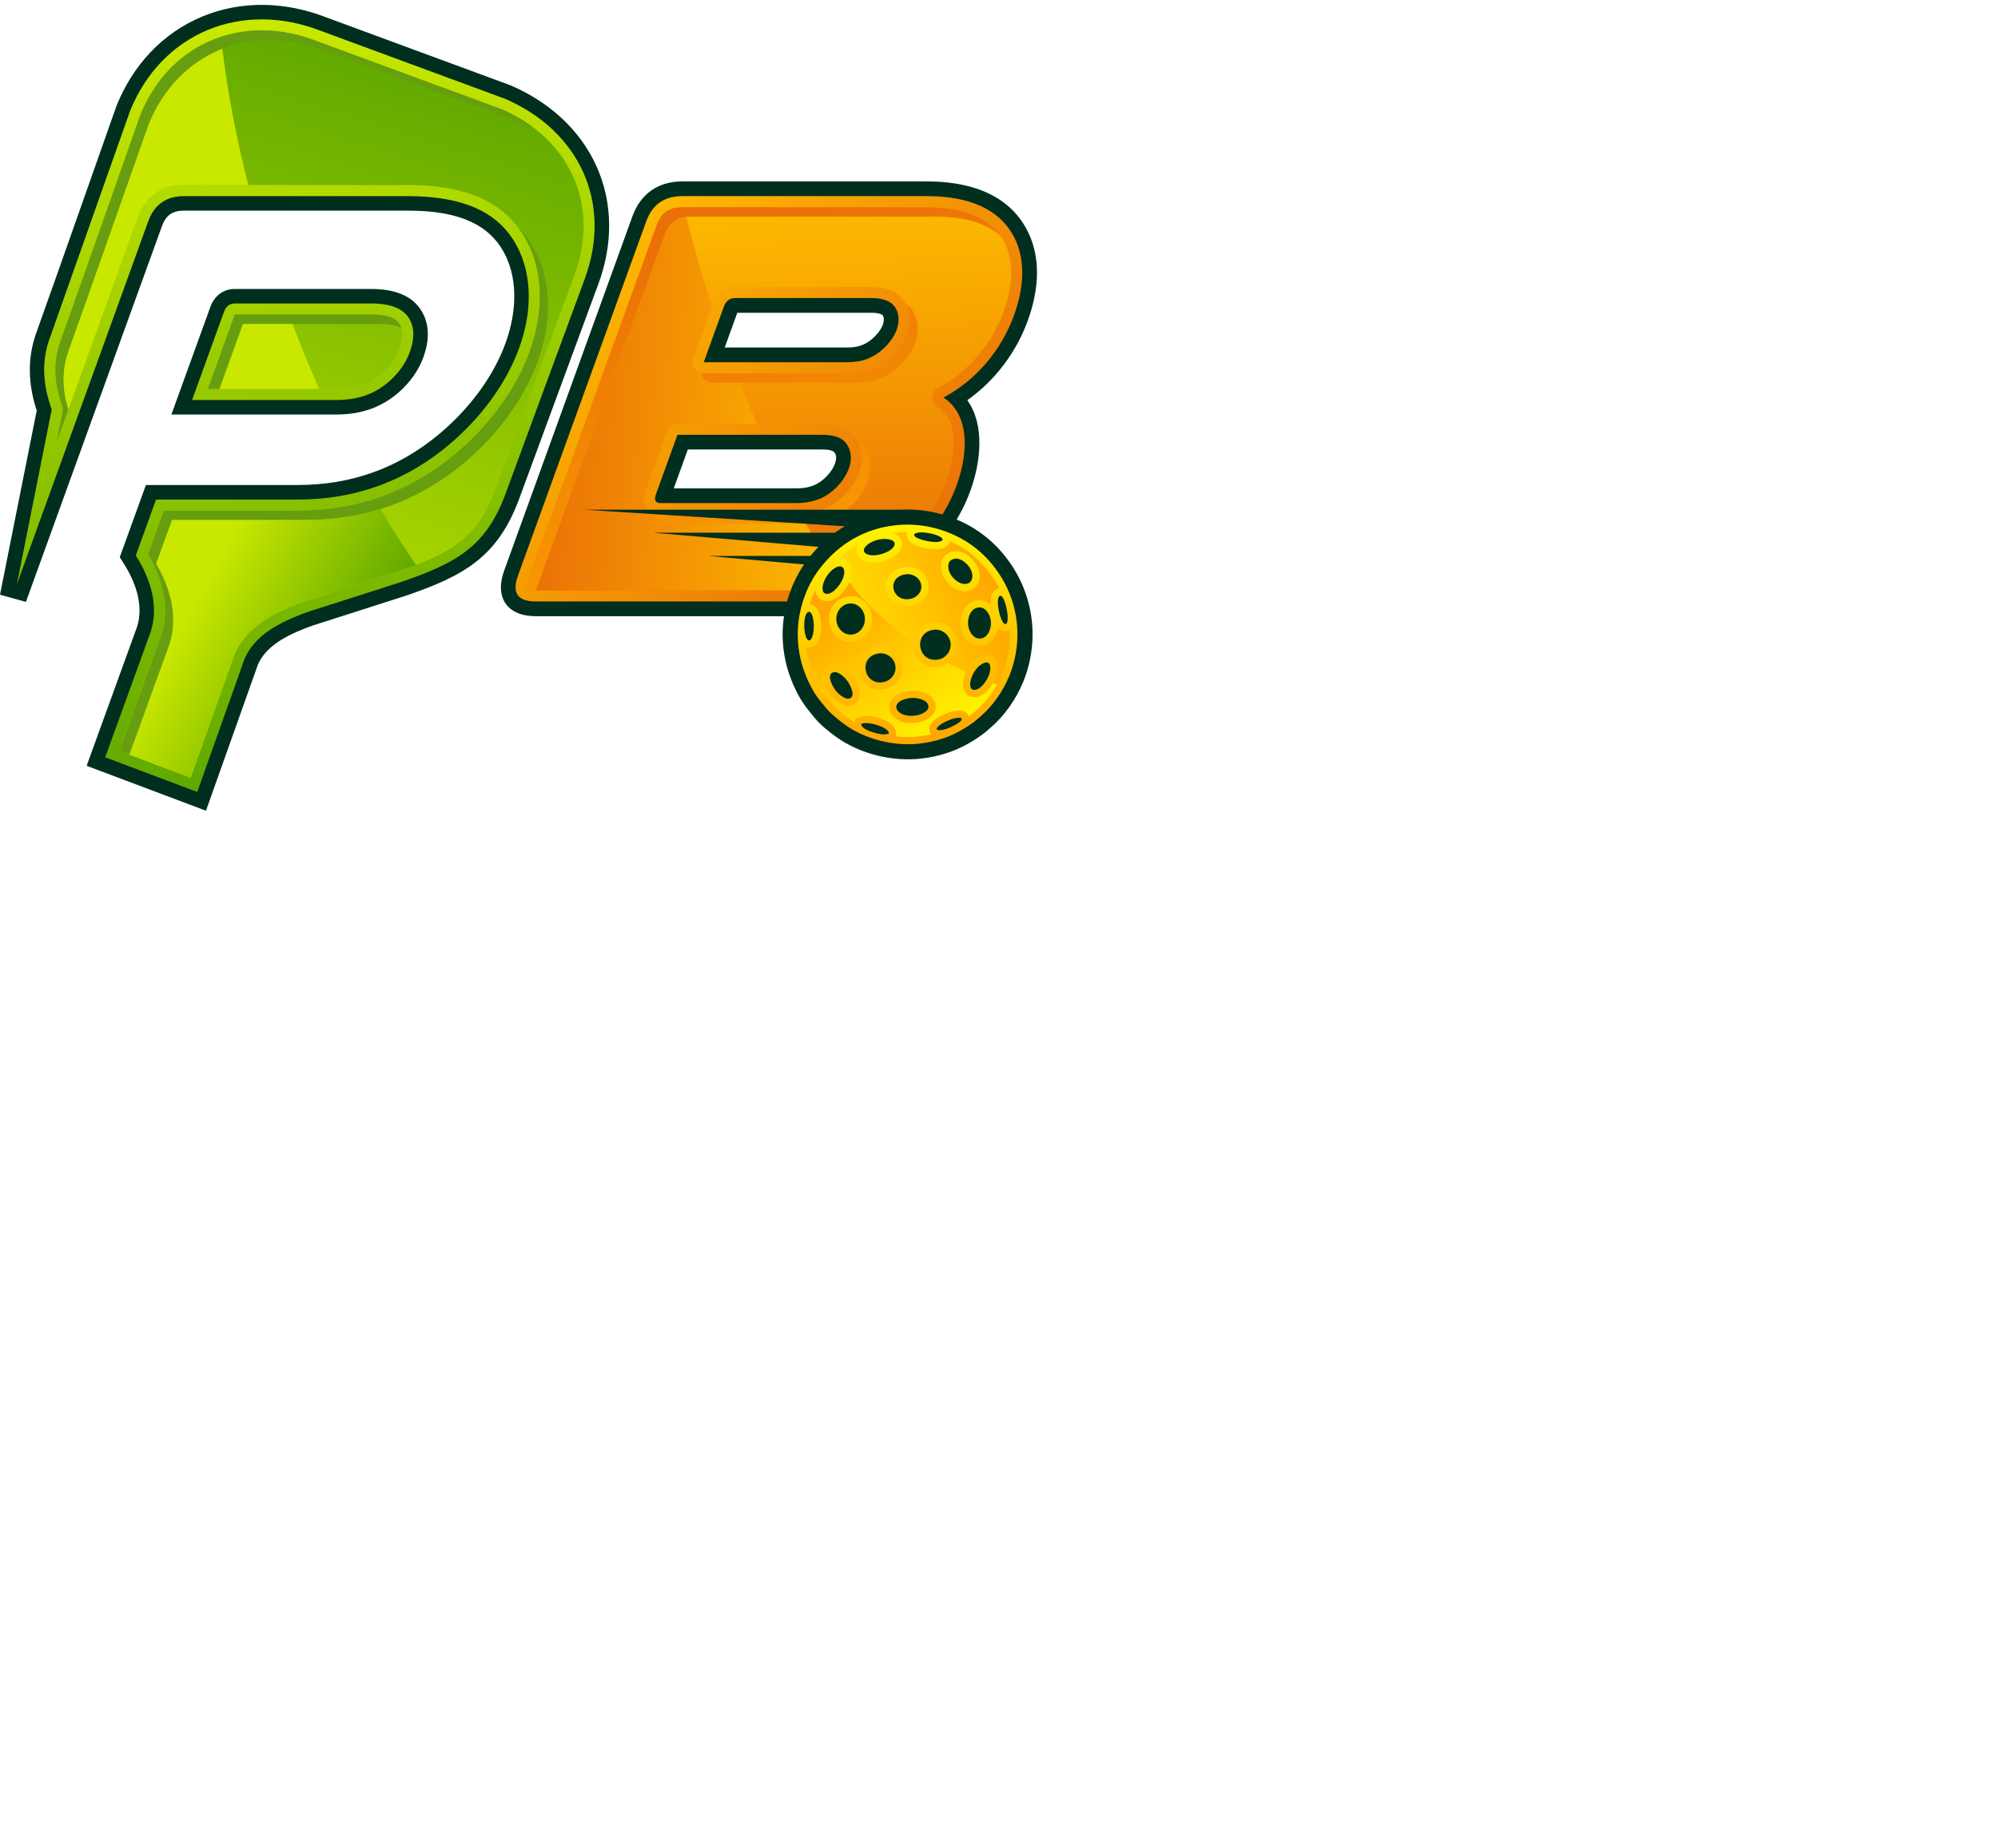
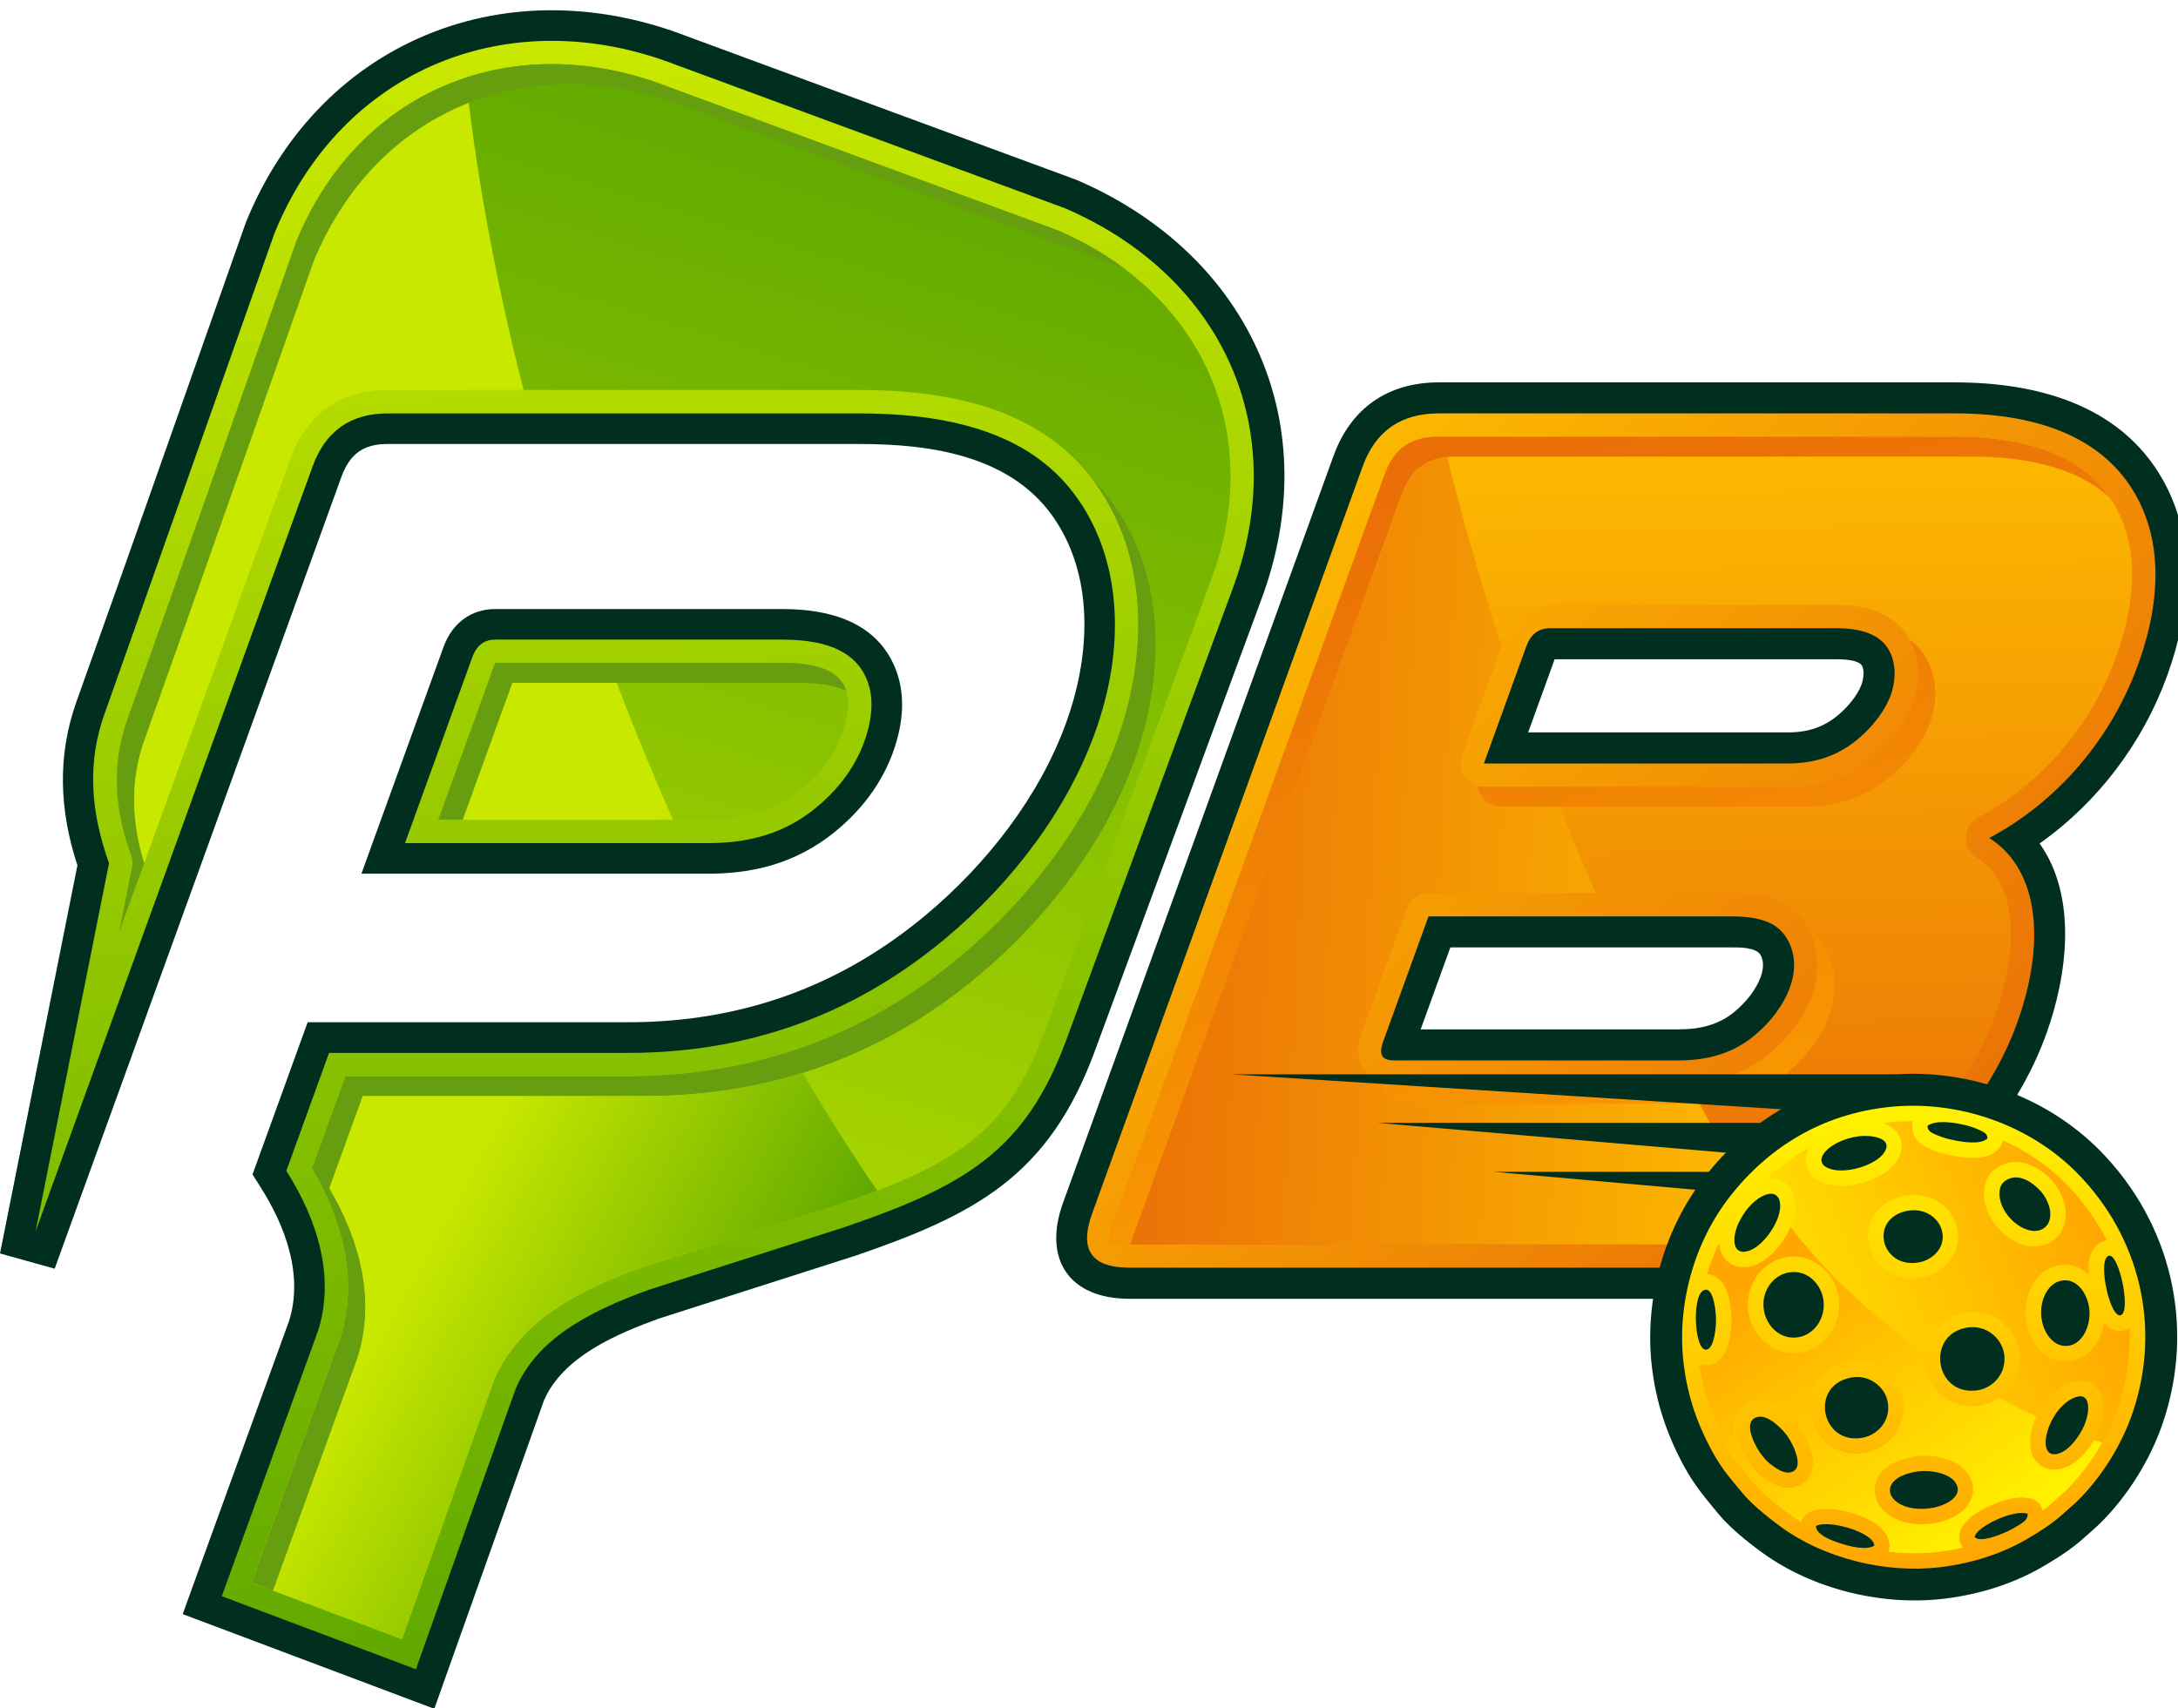
- <svg xmlns="http://www.w3.org/2000/svg" xmlns:xlink="http://www.w3.org/1999/xlink" viewBox="0 0 986.49 911.92">
+ <svg xmlns="http://www.w3.org/2000/svg" xmlns:xlink="http://www.w3.org/1999/xlink" viewBox="0 0 510 400">
  <defs>
    <clipPath id="clippath">
      <path d="M347.47,178.81l9.86-27.23c1.07-2.96,2.79-4.44,5.75-4.44h66.97c7.4,0,11.05,2.34,12.66,5.92,1.18,2.63,1.3,6.22.02,9.77-1.29,3.55-4.06,7.1-7.09,9.77-4.36,3.84-9.65,6.22-17.05,6.22h-71.11ZM334.51,214.63h70.81c7.99,0,11.41,2.06,13.35,5.62,1.61,2.95,1.98,6.81.48,10.95-1.5,4.14-4.36,8-8.22,11.25-4.23,3.56-9.84,5.92-17.83,5.92h-66.67c-2.96,0-3.61-1.48-2.54-4.44l10.61-29.3ZM336.9,96.82c-8.88,0-14.82,4.15-17.82,12.43l-63.33,174.93c-3.11,8.58-.17,12.73,8.71,12.73h123.79c23.68,0,41.86-7.69,56.61-19.83,12.23-10.06,22.27-23.09,27.41-37.3,6.64-18.35,5.57-35.81-6.45-43.51,16.13-8.58,28.59-23.38,34.81-40.55,6.11-16.87,4.96-30.17-.63-39.96-7.09-12.41-21.26-18.94-42.28-18.94h-120.83Z" style="fill:none;" />
    </clipPath>
    <linearGradient id="linear-gradient" x1="297.74" y1="117.96" x2="461.6" y2="275.72" gradientUnits="userSpaceOnUse">
      <stop offset="0" stop-color="#fdba00" />
      <stop offset="1" stop-color="#ea6f07" />
    </linearGradient>
    <clipPath id="clippath-1">
      <path d="M342.34,176.96l9.86-27.23c1.8-4.98,5.46-8.04,10.88-8.04h66.97c7.21,0,14.45,2.03,17.64,9.15,1.94,4.33,1.76,9.45.17,13.85-1.65,4.55-4.99,8.82-8.61,12-5.94,5.23-12.74,7.58-20.66,7.58h-71.11c-1.83,0-3.41-.82-4.47-2.32-1.05-1.5-1.29-3.26-.66-4.99M334.51,209.17h70.81c7.38,0,14.35,1.53,18.14,8.46,2.62,4.78,2.65,10.37.82,15.43-1.93,5.34-5.52,9.93-9.83,13.56-6.13,5.16-13.42,7.2-21.34,7.2h-66.67c-7.04,0-9.94-5.46-7.67-11.75l10.61-29.3c.8-2.2,2.79-3.6,5.13-3.6ZM336.9,102.28c-6.54,0-10.46,2.68-12.69,8.83l-63.33,174.93c-.28.78-1.23,3.81-.78,4.62.59.66,3.58.79,4.36.79h123.79c20.09,0,37.61-5.81,53.14-18.59,11.13-9.16,20.81-21.31,25.75-34.94,3.9-10.78,7.45-29.56-4.26-37.06-1.68-1.07-2.59-2.82-2.51-4.81.08-1.99,1.13-3.66,2.89-4.59,14.95-7.96,26.49-21.71,32.24-37.59,4.07-11.24,5.97-24.53-.24-35.39-7.53-13.18-23.54-16.2-37.54-16.2h-120.83Z" style="clip-rule:evenodd; fill:none;" />
    </clipPath>
    <linearGradient id="linear-gradient-2" x1="378.72" y1="102.25" x2="382.4" y2="291.42" xlink:href="#linear-gradient" />
    <clipPath id="clippath-2">
      <path d="M94.84,197.46l15.75-43.51c1.07-2.96,2.98-4.14,5.35-4.14h67.26c11.54,0,17.16,3.51,19.58,8.88,1.85,4.1,1.71,9.18-.43,15.1-2.04,5.62-5.55,10.34-9.88,14.21-6.6,5.9-14.68,9.47-26.52,9.47h-71.11ZM74.4,311.91c-7.49,20.65-14.98,41.3-22.47,61.95,15.15,5.7,30.31,11.41,45.46,17.11,7.78-21.88,15.56-43.77,23.34-65.65,4.93-11.51,16.59-17.94,31.26-23.25,15.3-4.9,30.6-9.79,45.89-14.69,28.03-9.6,42.2-17.8,51.77-43.71,11.25-30.66,22.58-61.3,33.88-91.94h0s5.09-13.78,5.09-13.78l.12-.33c13.9-37.76-3.01-73.21-39.39-88.85L158.51,15.27c-39.13-15.27-78.67.86-94.29,39.5-14.9,42.15-24.64,69.72-39.54,111.87-4.54,12.18-3.29,23.95.85,35.54h0s-17.21,86.28-17.21,86.28l25.08-69.28,10.62-29.34,29.17-80.58c3-8.29,8.94-12.43,17.52-12.43h110.48c28.41,0,43.77,8.29,52.26,21.61,8.88,13.91,10.2,33.15,2.91,53.28-6.43,17.76-19.01,34.68-34.82,47.95-19.47,16.33-43.79,26.94-74.57,26.94h-69.92l-10,27.62c7.5,11.83,11.44,25.13,7.35,37.7Z" style="fill:none;" />
    </clipPath>
    <linearGradient id="linear-gradient-3" x1="170.81" y1="390.25" x2="140.92" y2="10.46" gradientUnits="userSpaceOnUse">
      <stop offset="0" stop-color="#5fa800" />
      <stop offset="1" stop-color="#c9e800" />
    </linearGradient>
    <clipPath id="clippath-3">
      <path d="M102.62,192.01h63.33c8.89,0,16.22-2.13,22.88-8.09,3.71-3.31,6.68-7.29,8.38-12,1.21-3.35,2.12-7.6.59-11-2.32-5.16-9.76-5.67-14.6-5.67h-67.24c-.1.17-.2.42-.24.55l-13.1,36.2ZM58.9,370.65c11.74,4.42,23.48,8.84,35.22,13.26,7.16-20.14,14.32-40.28,21.48-60.42.04-.11.08-.21.13-.32,6.11-14.25,20.63-21.24,34.41-26.23.07-.03.13-.04.19-.07,15.3-4.9,30.6-9.8,45.84-14.68,10.45-3.58,22.36-7.92,31.16-14.84,8.56-6.74,13.48-15.45,17.2-25.57,10.91-29.67,21.86-59.32,32.8-88.98h0s6.3-17.07,6.3-17.07c12.93-35.03-2.8-67.42-35.74-81.7l-36.78-13.56-3.1-1.13h0s-51.38-18.96-51.38-18.96c-.03-.01-.06-.02-.1-.04-16.73-6.53-35.12-7.48-51.88-.51-16.61,6.91-28.61,20.34-35.32,36.86-13.17,37.26-26.19,74.56-39.5,111.77-3.86,10.78-2.95,21.25.85,31.87.35.97.41,1.89.21,2.9l-3.05,15.3,40.24-111.15c3.74-10.33,11.64-16.03,22.65-16.03h110.48c21.77,0,44.36,4.53,56.86,24.13,11.09,17.38,10.24,39.28,3.44,58.07-7.06,19.49-20.66,37.03-36.45,50.27-22.53,18.9-48.67,28.21-78.08,28.21h-66.1l-7.81,21.56c7.1,12.09,11,26.23,6.51,39.99-.02.06-.04.11-.06.17-6.88,18.96-13.76,37.92-20.64,56.88Z" style="fill:none;" />
    </clipPath>
    <linearGradient id="linear-gradient-4" x1="214.55" y1="26.09" x2="107.75" y2="371.41" xlink:href="#linear-gradient-3" />
    <clipPath id="clippath-4">
      <path d="M447.2,149.86c.17.31.33.64.48.97,1.94,4.33,1.76,9.45.17,13.85-1.65,4.55-4.99,8.82-8.61,12-5.94,5.23-12.74,7.58-20.66,7.58h-71.11c-.48,0-.94-.06-1.38-.16.1.88.42,1.73.97,2.52,1.05,1.5,2.63,2.32,4.47,2.32h71.11c7.92,0,14.72-2.35,20.66-7.58,3.62-3.19,6.96-7.45,8.61-12,1.59-4.41,1.77-9.52-.17-13.85-1.09-2.44-2.66-4.28-4.54-5.65M423.35,217.45l.11.19c2.62,4.78,2.65,10.37.82,15.43-1.93,5.34-5.52,9.93-9.83,13.56-6.13,5.16-13.42,7.2-21.34,7.2h-66.67c-1.57,0-2.94-.27-4.08-.77.86,3.23,3.67,5.44,8.14,5.44h66.67c7.92,0,15.22-2.04,21.34-7.2,4.32-3.63,7.9-8.23,9.83-13.56,1.83-5.06,1.8-10.64-.82-15.43-1.13-2.07-2.54-3.65-4.16-4.86ZM468.07,206.33c-.91-1.58-2.07-3.02-3.52-4.24.29,1.42,1.12,2.63,2.4,3.45.39.25.76.51,1.12.79ZM336.9,102.28c-6.54,0-10.46,2.68-12.69,8.83l-63.33,174.93c-.28.78-1.23,3.81-.78,4.62.59.66,3.58.79,4.36.79h.23c.1-.32.19-.58.24-.74l63.33-174.93c2.23-6.16,6.16-8.83,12.69-8.83h120.83c11.3,0,23.91,1.97,32.31,9.66-7.93-11.6-23.06-14.33-36.37-14.33h-120.83Z" style="clip-rule:evenodd; fill:none;" />
    </clipPath>
    <linearGradient id="linear-gradient-5" x1="405.74" y1="302.6" x2="352.92" y2="109.1" gradientUnits="userSpaceOnUse">
      <stop offset="0" stop-color="#fda200" />
      <stop offset="1" stop-color="#ea6f07" />
    </linearGradient>
    <clipPath id="clippath-5">
      <path d="M144.39,159.93h-24.36c-.1.17-.2.42-.24.55l-11.41,31.52h49.21c-4.61-10.39-9.02-21.09-13.19-32.07M122.6,91.37c-5.94-23.28-10.22-45.87-12.84-67.28-.35.14-.7.28-1.05.43-16.61,6.9-28.61,20.34-35.32,36.86-13.17,37.26-26.19,74.57-39.5,111.77-3.51,9.81-3.07,19.35-.11,28.99l34.3-94.74c3.74-10.33,11.64-16.03,22.65-16.03h31.88ZM151.04,256.72h-66.1l-7.81,21.56c7.1,12.09,11,26.23,6.51,39.99-.02.06-.04.11-.06.17l-19.63,54.11c10.05,3.78,20.1,7.57,30.15,11.35,7.16-20.14,14.32-40.28,21.48-60.42.04-.11.08-.21.13-.32,6.11-14.25,20.63-21.24,34.41-26.23.07-.03.13-.04.19-.07,15.3-4.9,30.6-9.8,45.84-14.68,3-1.03,6.12-2.12,9.25-3.31-5.95-8.72-11.8-17.94-17.49-27.6-11.65,3.63-23.96,5.43-36.9,5.43Z" style="fill:none;" />
    </clipPath>
    <linearGradient id="linear-gradient-6" x1="217.32" y1="258.38" x2="140" y2="216.09" xlink:href="#linear-gradient-3" />
    <clipPath id="clippath-6">
      <path d="M328.27,115.79l-63.33,174.93c-.06.16-.15.42-.24.74h123.56c9.51,0,18.44-1.3,26.85-4.02-5.88-9.19-11.62-18.85-17.19-28.94-.25,0-.5,0-.76,0h-66.67c-4.48,0-7.28-2.21-8.14-5.44-3.99-1.72-5.35-6.1-3.58-10.99l10.61-29.3c.8-2.2,2.79-3.6,5.13-3.6h39.15c-2.89-6.62-5.71-13.37-8.43-20.23h-13.7c-1.83,0-3.41-.82-4.47-2.32-.55-.78-.87-1.64-.97-2.52-1.24-.31-2.31-1.05-3.09-2.16-1.05-1.5-1.29-3.26-.66-4.99l9.27-25.62c-4.9-14.96-9.14-29.76-12.72-44.28-5.32.53-8.64,3.26-10.63,8.74" style="clip-rule:evenodd; fill:none;" />
    </clipPath>
    <linearGradient id="linear-gradient-7" x1="415.04" y1="203.31" x2="264.74" y2="195.2" xlink:href="#linear-gradient" />
    <clipPath id="clippath-7">
      <path d="M394.23,319.3c.95,8.04,3.38,14.54,6.72,20.68,2.39,4.39,4.52,6.61,7.22,9.9,2.07,2.52,6.21,5.83,8.98,7.84,10.02,7.25,24.27,10.85,37.02,9.36,7.73-.9,14.84-3.27,20.7-6.74,3.02-1.79,5.67-3.46,8.06-5.63,1.19-1.08,2.47-2.13,3.59-3.23,5.61-5.54,10.34-13.15,12.87-20.63,6.82-20.15,1.56-41.31-12.97-56.07-11-11.19-27.76-17.29-44.3-15.48-15.38,1.69-27.91,9.26-37.07,20.98-8.31,10.64-12.45,25.16-10.82,39.03M451.4,263.64c1.95-1.32,5.7-.78,8.11-.27,1.27.27,2.41.58,3.55,1.1,1.51.68,2.31.99,2.32,2.18-1.65,1.53-5.73.84-8.03.37-1.25-.25-2.4-.57-3.58-1.07-1.07-.45-2.54-.9-2.38-2.32ZM435.09,266.16c3.06-.43,8.48.35,6.05,3.88-2.03,2.95-9.28,5.16-13.02,3.58-4.18-1.78.37-6.53,6.97-7.46ZM470.47,276.07c3.23-1.35,6.86,2.09,7.97,3.66.79,1.11,1.6,2.78,1.66,4.49.07,1.87-.8,3.27-2.18,3.81-3.85,1.51-9.56-3.45-9.72-8.17-.07-2.19.74-3.14,2.27-3.79ZM413.73,279.75c2.17-.64,3.2.79,3.12,2.9-.15,3.99-4.31,9.55-7.62,10.4-4.02,1.03-3.64-4.01-1.69-7.45.71-1.26,1.49-2.45,2.52-3.46.85-.84,2.07-1.92,3.68-2.4ZM446.41,283.64c4.05-.87,7.47,1.43,8.3,4.56,1.03,3.89-2.08,6.86-5.29,7.46-8.91,1.69-11.9-10.1-3.01-12.02ZM493.66,294.17c2.39-1.21,5.38,12.68,3.03,13.84-2.48,1.22-5.6-12.54-3.03-13.84ZM418.63,298.08c4.4-.95,7.7,2.55,8.3,6.16.73,4.35-2.02,8.19-5.56,8.91-4.41.91-7.75-2.56-8.34-6.31-.69-4.36,2.07-8,5.6-8.77ZM398.82,302.27c2.26-1.36,2.92,4.34,2.99,6.28.08,2.27-.38,6.45-1.75,7.36-3.14,2.1-4.15-11.9-1.24-13.64ZM482.6,299.97c3.74-.8,6.23,3.12,6.62,6.56.44,3.83-1.47,7.91-4.47,8.59-3.83.87-6.35-3.07-6.74-6.55-.44-3.94,1.42-7.92,4.59-8.6ZM460.65,310.94c4.44-.71,8.07,2.46,8.64,6.18.67,4.45-2.53,7.95-6.24,8.51-10.05,1.5-12.22-13.12-2.4-14.69ZM433.38,322.66c4.26-.83,7.89,2.08,8.61,5.52.93,4.42-2.23,7.89-5.82,8.56-9.67,1.81-12.6-12.16-2.79-14.08ZM486.26,327.18c3.49-1.04,3.17,3.95,1.49,7.32-1.07,2.16-3.29,5.3-5.85,5.98-5.75,1.53-2.2-11.36,4.36-13.3ZM411.43,331.9c2.69-.76,6.24,3.17,7.18,4.56,1.45,2.13,3.94,7.4.87,8.33-1.73.52-3.53-.88-4.45-1.52-1.2-.83-1.98-1.75-2.93-3.08-1.18-1.67-4.17-7.29-.67-8.28ZM448.4,344.74c3.56-.67,8.01.37,9.43,2.42,2.29,3.3-2.42,5.5-5.27,6-10.05,1.73-14.4-6.49-4.16-8.42ZM462.4,360.04c.1-2.28,9.08-6.65,12.38-5.5.16,1.23-.89,1.95-2.05,2.67-.94.58-1.94,1.14-2.98,1.61-1.43.64-5.92,2.54-7.36,1.22ZM425.24,357.42c2.87-1.61,13.62,1.5,13.64,4.61-2.01,1.2-6.02.08-8.06-.59-1.69-.55-5.68-1.97-5.58-4.03Z" style="fill:none;" />
    </clipPath>
    <linearGradient id="linear-gradient-8" x1="454.3" y1="367.07" x2="444.52" y2="259.06" gradientUnits="userSpaceOnUse">
      <stop offset="0" stop-color="#ffa600" />
      <stop offset="1" stop-color="#fff200" />
    </linearGradient>
    <clipPath id="clippath-8">
      <path d="M447.73,341.19c4.23-.8,10.47.17,13.07,3.91,2.12,3.06,1.42,6.59-1.38,8.9-1.69,1.39-4.09,2.35-6.24,2.72-15.15,2.61-20.15-12.76-5.45-15.53M410.45,328.43c4.27-1.21,8.89,2.69,11.15,5.99,1.14,1.67,2.17,3.83,2.66,5.79.83,3.37-.06,6.93-3.72,8.04-2.88.87-5.27-.42-7.56-2.02-1.59-1.11-2.69-2.38-3.81-3.95-1.12-1.57-2.15-3.7-2.64-5.57-.93-3.53.06-7.19,3.93-8.28ZM485.24,323.72c3.88-1.15,6.94,1.25,7.31,5.13.22,2.38-.5,5.13-1.56,7.26-1.62,3.25-4.51,6.89-8.15,7.86-3.02.8-5.9-.42-6.99-3.41-.74-2.04-.45-4.43.17-6.47,1.33-4.39,4.66-9.02,9.22-10.37ZM432.69,319.12c5.76-1.13,11.62,2.52,12.84,8.32,1.26,6.02-2.69,11.73-8.69,12.85-6.09,1.14-11.65-2.34-12.9-8.47-1.26-6.17,2.58-11.5,8.75-12.7ZM460.08,307.38c6.05-.97,11.86,3.12,12.78,9.2.91,6.06-3.22,11.72-9.28,12.62-6.34.95-11.77-2.92-12.75-9.21-.97-6.23,2.96-11.61,9.25-12.62ZM417.86,294.55c6.16-1.33,11.63,3.14,12.63,9.1.97,5.79-2.5,11.84-8.4,13.05-6.23,1.28-11.68-3.25-12.64-9.28-.91-5.78,2.55-11.6,8.41-12.86ZM445.65,280.11c5.39-1.16,11.1,1.67,12.55,7.16,1.51,5.7-2.55,10.88-8.1,11.94-5.49,1.04-10.94-1.71-12.36-7.32-1.45-5.75,2.34-10.58,7.91-11.78ZM469.07,272.74c4.56-1.91,9.7,1.22,12.31,4.9,1.31,1.85,2.24,4.17,2.32,6.45.11,3.17-1.46,6.12-4.48,7.3-6.71,2.63-14.43-4.78-14.65-11.41-.11-3.42,1.33-5.91,4.49-7.24ZM397.89,319.45c.87,6.79,2.95,12.77,6.23,18.8,2,3.67,4.22,6.16,6.83,9.33,2.03,2.47,5.7,5.32,8.31,7.21.8.58,1.63,1.13,2.48,1.66.25-.92.84-1.68,1.71-2.17,2.92-1.64,7.7-.73,10.75.24,3.38,1.07,8.25,3.33,8.27,7.5,0,.5-.09.97-.26,1.4,3.9.47,7.81.5,11.53.07,1.99-.23,3.99-.58,5.96-1.03-.65-.71-.96-1.59-.92-2.58.16-3.47,4.3-5.86,7.08-7.15,2.83-1.31,7.02-2.67,10.1-1.6,1.24.43,2.1,1.42,2.35,2.68.76-.56,1.49-1.15,2.19-1.78,1.15-1.04,2.37-2.03,3.47-3.12,5.23-5.17,9.63-12.26,11.98-19.22,2.09-6.17,2.97-12.48,2.71-18.66-.13.08-.26.15-.4.22-2.21,1.09-4.2.18-5.59-1.42-.66,4.01-3.06,7.88-7.16,8.81-6.15,1.4-10.52-4.12-11.13-9.68-.57-5.15,1.88-11.34,7.42-12.53,2.9-.62,5.39.32,7.27,2.07-.19-3.04.32-6.24,2.91-7.56.45-.23.89-.37,1.32-.44-2.4-4.76-5.58-9.22-9.49-13.2-4.25-4.32-9.34-7.76-14.88-10.22-.09.86-.48,1.61-1.13,2.22-2.86,2.65-7.69,1.97-11.2,1.26-1.47-.3-2.87-.7-4.25-1.27-.85-.36-1.6-.64-2.37-1.2-1.58-1.14-2.43-2.9-2.21-4.87.03-.22.07-.43.13-.63-1.81,0-3.62.1-5.42.29-.51.06-1.02.12-1.52.19.18.06.36.13.53.2,3.84,1.56,4.95,5.39,2.58,8.82-3.16,4.59-12.32,7.01-17.4,4.85-3.73-1.58-4.68-5.08-3.02-8.14-3.56,1.98-6.86,4.4-9.9,7.25,4.04-.58,6.82,2.59,6.67,6.74-.19,5.25-5.13,12.42-10.33,13.76-3.91,1.01-7.16-1.16-7.58-5.17,0-.06-.01-.12-.02-.19-1.12,2.34-2.06,4.77-2.82,7.26,1.1.06,2.17.52,3.04,1.37.91.9,1.46,2.08,1.83,3.29.5,1.64.77,3.6.83,5.3.11,3.25-.45,8.55-3.35,10.49-1.42.95-2.89,1.05-4.17.54Z" style="fill:none;" />
    </clipPath>
    <linearGradient id="linear-gradient-9" x1="495.43" y1="295.24" x2="401.13" y2="331.38" xlink:href="#linear-gradient-8" />
    <clipPath id="clippath-9">
      <path d="M430.49,303.64c.97,5.79-2.5,11.84-8.4,13.05-6.23,1.28-11.68-3.25-12.64-9.28-.91-5.78,2.55-11.6,8.41-12.86,6.16-1.33,11.63,3.14,12.63,9.1M447.73,341.19c4.23-.8,10.47.17,13.07,3.91,2.12,3.06,1.42,6.59-1.38,8.9-1.69,1.39-4.09,2.35-6.24,2.72-15.15,2.61-20.15-12.76-5.45-15.53ZM410.45,328.43c4.27-1.21,8.89,2.69,11.15,5.99,1.14,1.67,2.17,3.83,2.66,5.79.83,3.37-.06,6.93-3.72,8.04-2.88.87-5.27-.42-7.56-2.02-1.59-1.11-2.69-2.38-3.81-3.95-1.12-1.57-2.15-3.7-2.64-5.57-.93-3.53.06-7.19,3.93-8.28ZM432.69,319.12c5.76-1.13,11.62,2.52,12.84,8.32,1.26,6.02-2.69,11.73-8.69,12.85-6.09,1.14-11.65-2.34-12.9-8.47-1.26-6.17,2.58-11.5,8.75-12.7ZM450.75,316.81c-12.87-8.95-23.56-19.07-31.44-29.42-1.79,4.15-5.42,8.19-9.19,9.16-3.91,1.01-7.16-1.16-7.58-5.17,0-.06-.01-.12-.02-.19-1.12,2.34-2.06,4.77-2.82,7.26,1.1.06,2.17.52,3.04,1.37.91.9,1.46,2.08,1.83,3.29.5,1.64.77,3.6.83,5.3.11,3.25-.45,8.55-3.35,10.49-1.42.95-2.89,1.05-4.17.54.87,6.79,2.95,12.77,6.23,18.8,2,3.67,4.22,6.16,6.83,9.33,2.03,2.47,5.7,5.32,8.31,7.21.8.58,1.63,1.13,2.48,1.66.25-.92.84-1.68,1.71-2.17,2.92-1.64,7.7-.73,10.75.24,3.38,1.07,8.25,3.33,8.27,7.5,0,.5-.09.97-.26,1.4,3.9.47,7.81.5,11.53.07,1.99-.23,3.99-.58,5.96-1.03-.65-.71-.96-1.59-.92-2.58.16-3.47,4.3-5.86,7.08-7.15,2.83-1.31,7.02-2.67,10.1-1.6,1.24.43,2.1,1.42,2.35,2.68.76-.56,1.49-1.15,2.19-1.78.61-.55,1.24-1.09,1.86-1.64.55-.48,1.09-.97,1.61-1.49,1.55-1.53,3.02-3.23,4.39-5.04,1.41-1.87,2.71-3.86,3.87-5.91-.63-.22-1.26-.44-1.9-.67-.62,1.07-1.36,2.14-2.22,3.1-1.47,1.67-3.27,3.04-5.3,3.58-1.19.32-2.36.32-3.4.02-1.61-.46-2.92-1.62-3.59-3.43-.74-2.04-.45-4.43.17-6.47.23-.77.53-1.55.88-2.32-2.92-1.35-5.84-2.8-8.75-4.35-1.33.9-2.87,1.53-4.57,1.78-6.34.95-11.77-2.92-12.75-9.21-.17-1.09-.19-2.16-.07-3.18Z" style="fill:none;" />
    </clipPath>
    <linearGradient id="linear-gradient-10" x1="421.68" y1="291.31" x2="468.05" y2="359.4" xlink:href="#linear-gradient-8" />
  </defs>
  <g id="Layer_2">
    <g id="Layer_1-2">
      <path d="M357.84,171.54h60.74c4.81,0,8.63-1.22,12.24-4.4,1.96-1.73,4.16-4.31,5.06-6.79.44-1.22.74-3.09.18-4.32-.7-1.55-4.73-1.62-6.02-1.62h-66.01l-6.2,17.13ZM339.61,221.9l-6.95,19.2h60.44c4.87,0,9.36-1.02,13.15-4.21,2.58-2.17,4.9-4.96,6.06-8.16.56-1.55.81-3.47-.02-4.99-1.07-1.95-5.18-1.84-6.98-1.84h-65.71ZM477.59,197.56c8.84,12.4,6.58,30.75,1.53,44.71-5.72,15.8-16.72,29.81-29.63,40.44-17.82,14.66-38.19,21.49-61.23,21.49h-123.79c-14.14,0-20.32-9.29-15.55-22.48l63.33-174.93c4.06-11.21,12.75-17.23,24.66-17.23h120.83c18.95,0,38.59,5.1,48.59,22.61,8.18,14.31,6.57,31.08,1.15,46.04-5.71,15.77-16.22,29.7-29.89,39.35Z" style="fill:#002e1f; fill-rule:evenodd;" />
      <g style="clip-path:url(#clippath);">
        <rect x="252.65" y="96.82" width="254.1" height="200.09" style="fill:url(#linear-gradient);" />
      </g>
      <g style="clip-path:url(#clippath-1);">
        <rect x="259.65" y="102.28" width="241.83" height="189.18" style="fill:url(#linear-gradient-2);" />
      </g>
      <path d="M84.63,204.63l19.23-53.11c1.95-5.39,6.29-8.87,12.09-8.87h67.26c10.5,0,21.42,2.69,26.11,13.1,2.97,6.59,2.17,13.86-.23,20.48-2.42,6.68-6.57,12.4-11.84,17.11-9,8.04-19.28,11.29-31.29,11.29h-81.32ZM67.63,309.58c3.49-10.85-.78-22.33-6.62-31.53l-1.88-2.97,12.91-35.65h74.95c26.44,0,49.71-8.27,69.97-25.26,14.07-11.8,26.4-27.52,32.69-44.9,5.43-14.99,6.7-33.02-2.22-46.98-9.91-15.53-29.22-18.3-46.22-18.3h-110.48c-5.68,0-8.86,2.39-10.79,7.71L12.8,297.15l-12.8-3.57,18.13-90.9c-4.19-12.74-4.8-25.57-.19-38.45,13.32-37.23,26.35-74.56,39.53-111.84l.05-.15.06-.15c7.97-19.71,22.44-35.67,42.22-43.9C119.57-.03,141.29.87,161.06,8.57l90.96,33.54.17.07c18.39,7.91,33.91,21.34,42.26,39.76,8.45,18.65,8.04,39.13,1.02,58.15l-5.21,14.11c-11.31,30.64-22.6,61.28-33.88,91.93-10.77,29.27-27.89,38.32-56.17,48.01l-.07.02-.07.02c-15.26,4.88-30.51,9.77-45.77,14.65-9.84,3.57-22.39,8.86-26.9,19.1-7.75,21.81-15.51,43.61-23.26,65.42l-2.44,6.88-6.83-2.57c-15.15-5.7-30.31-11.41-45.46-17.11l-6.63-2.49,2.41-6.66c7.48-20.61,14.96-41.22,22.43-61.83Z" style="fill:#002e1f; fill-rule:evenodd;" />
      <g style="clip-path:url(#clippath-2);">
        <rect x="8.33" width="294.31" height="390.97" style="fill:url(#linear-gradient-3);" />
      </g>
      <g style="clip-path:url(#clippath-3);">
        <rect x="25.97" y="12.88" width="270.58" height="371.03" style="fill:url(#linear-gradient-4);" />
      </g>
      <g style="clip-path:url(#clippath-4);">
        <rect x="259.65" y="102.28" width="234.45" height="189.18" style="fill:url(#linear-gradient-5);" />
      </g>
      <path d="M102.62,192.01h5.75l11.41-31.52c.05-.13.14-.37.24-.55h67.24c3.24,0,7.64.23,10.9,1.92-.1-.32-.22-.63-.35-.93-2.32-5.16-9.76-5.67-14.6-5.67h-67.24c-.1.17-.2.42-.24.55l-13.1,36.2ZM247.88,54.04l-36.79-13.57-3.08-1.12h0s-51.38-18.96-51.38-18.96c-.03-.01-.06-.02-.1-.04-16.73-6.53-35.12-7.48-51.88-.51-16.61,6.91-28.61,20.34-35.32,36.86-13.17,37.26-26.19,74.56-39.5,111.77-3.86,10.78-2.95,21.25.85,31.87.35.97.41,1.89.21,2.9l-3.05,15.3,5.94-16.41c-2.96-9.64-3.4-19.18.11-28.99,13.31-37.21,26.33-74.51,39.5-111.77,6.71-16.52,18.71-29.96,35.32-36.86,16.76-6.97,35.15-6.02,51.88.51.03.01.06.02.1.04l102.51,37.8c-4.57-3.42-9.69-6.39-15.32-8.82ZM58.9,370.65l5.06,1.91,19.63-54.11c.02-.06.04-.11.06-.17,4.49-13.76.59-27.9-6.51-39.99l7.81-21.56h66.1c29.4,0,55.55-9.31,78.08-28.21,15.79-13.24,29.39-30.78,36.44-50.27,6.8-18.78,7.65-40.69-3.44-58.07-1.87-2.92-3.96-5.51-6.24-7.8.75,1,1.48,2.04,2.18,3.13,11.09,17.38,10.24,39.28,3.44,58.07-7.06,19.49-20.66,37.03-36.45,50.27-22.53,18.9-48.67,28.21-78.08,28.21h-66.1l-7.81,21.56c7.1,12.09,11,26.23,6.51,39.99-.02.06-.04.11-.06.17-6.88,18.96-13.76,37.92-20.64,56.88Z" style="fill:#679e0f; fill-rule:evenodd;" />
      <g style="clip-path:url(#clippath-5);">
        <rect x="30.38" y="24.09" width="175.04" height="359.82" style="fill:url(#linear-gradient-6);" />
      </g>
      <g style="clip-path:url(#clippath-6);">
        <rect x="264.7" y="107.05" width="150.42" height="184.41" style="fill:url(#linear-gradient-7);" />
      </g>
      <path d="M386.81,320.18c-1.83-15.6,2.69-32.13,12.36-44.52,10.56-13.51,25.01-21.92,42.14-23.8,18.32-2.01,37.48,4.49,50.45,17.67,16.67,16.94,22.35,41.13,14.71,63.69-2.91,8.61-8.24,17.17-14.7,23.56-1.22,1.2-2.52,2.28-3.79,3.42-2.85,2.58-6,4.58-9.29,6.53-7.18,4.25-15.39,6.78-23.65,7.74-14.39,1.68-30.54-2.24-42.29-10.74-3.48-2.52-7.68-5.88-10.39-9.18-3.08-3.74-5.61-6.69-7.98-11.04-4.05-7.43-6.58-14.94-7.57-23.36" style="fill:#002e1f; fill-rule:evenodd;" />
      <g style="clip-path:url(#clippath-7);">
        <rect x="392.6" y="257.48" width="113.61" height="111.08" style="fill:url(#linear-gradient-8);" />
      </g>
      <g style="clip-path:url(#clippath-8);">
        <rect x="397.89" y="262.59" width="101.05" height="101.33" style="fill:url(#linear-gradient-9);" />
      </g>
      <g style="clip-path:url(#clippath-9);">
        <rect x="397.89" y="287.39" width="94.36" height="76.53" style="fill:url(#linear-gradient-10);" />
      </g>
      <polygon points="443.71 251.63 288.39 251.63 419.46 259.96 433.2 257.92 443.71 251.63" style="fill:#002e1f; fill-rule:evenodd;" />
      <polygon points="424.78 262.99 322.48 262.99 407.99 270.31 416.27 268.09 424.78 262.99" style="fill:#002e1f; fill-rule:evenodd;" />
      <polygon points="409.72 274.46 349.74 274.46 402.61 279.16 404.73 277.45 409.72 274.46" style="fill:#002e1f; fill-rule:evenodd;" />
    </g>
  </g>
</svg>
